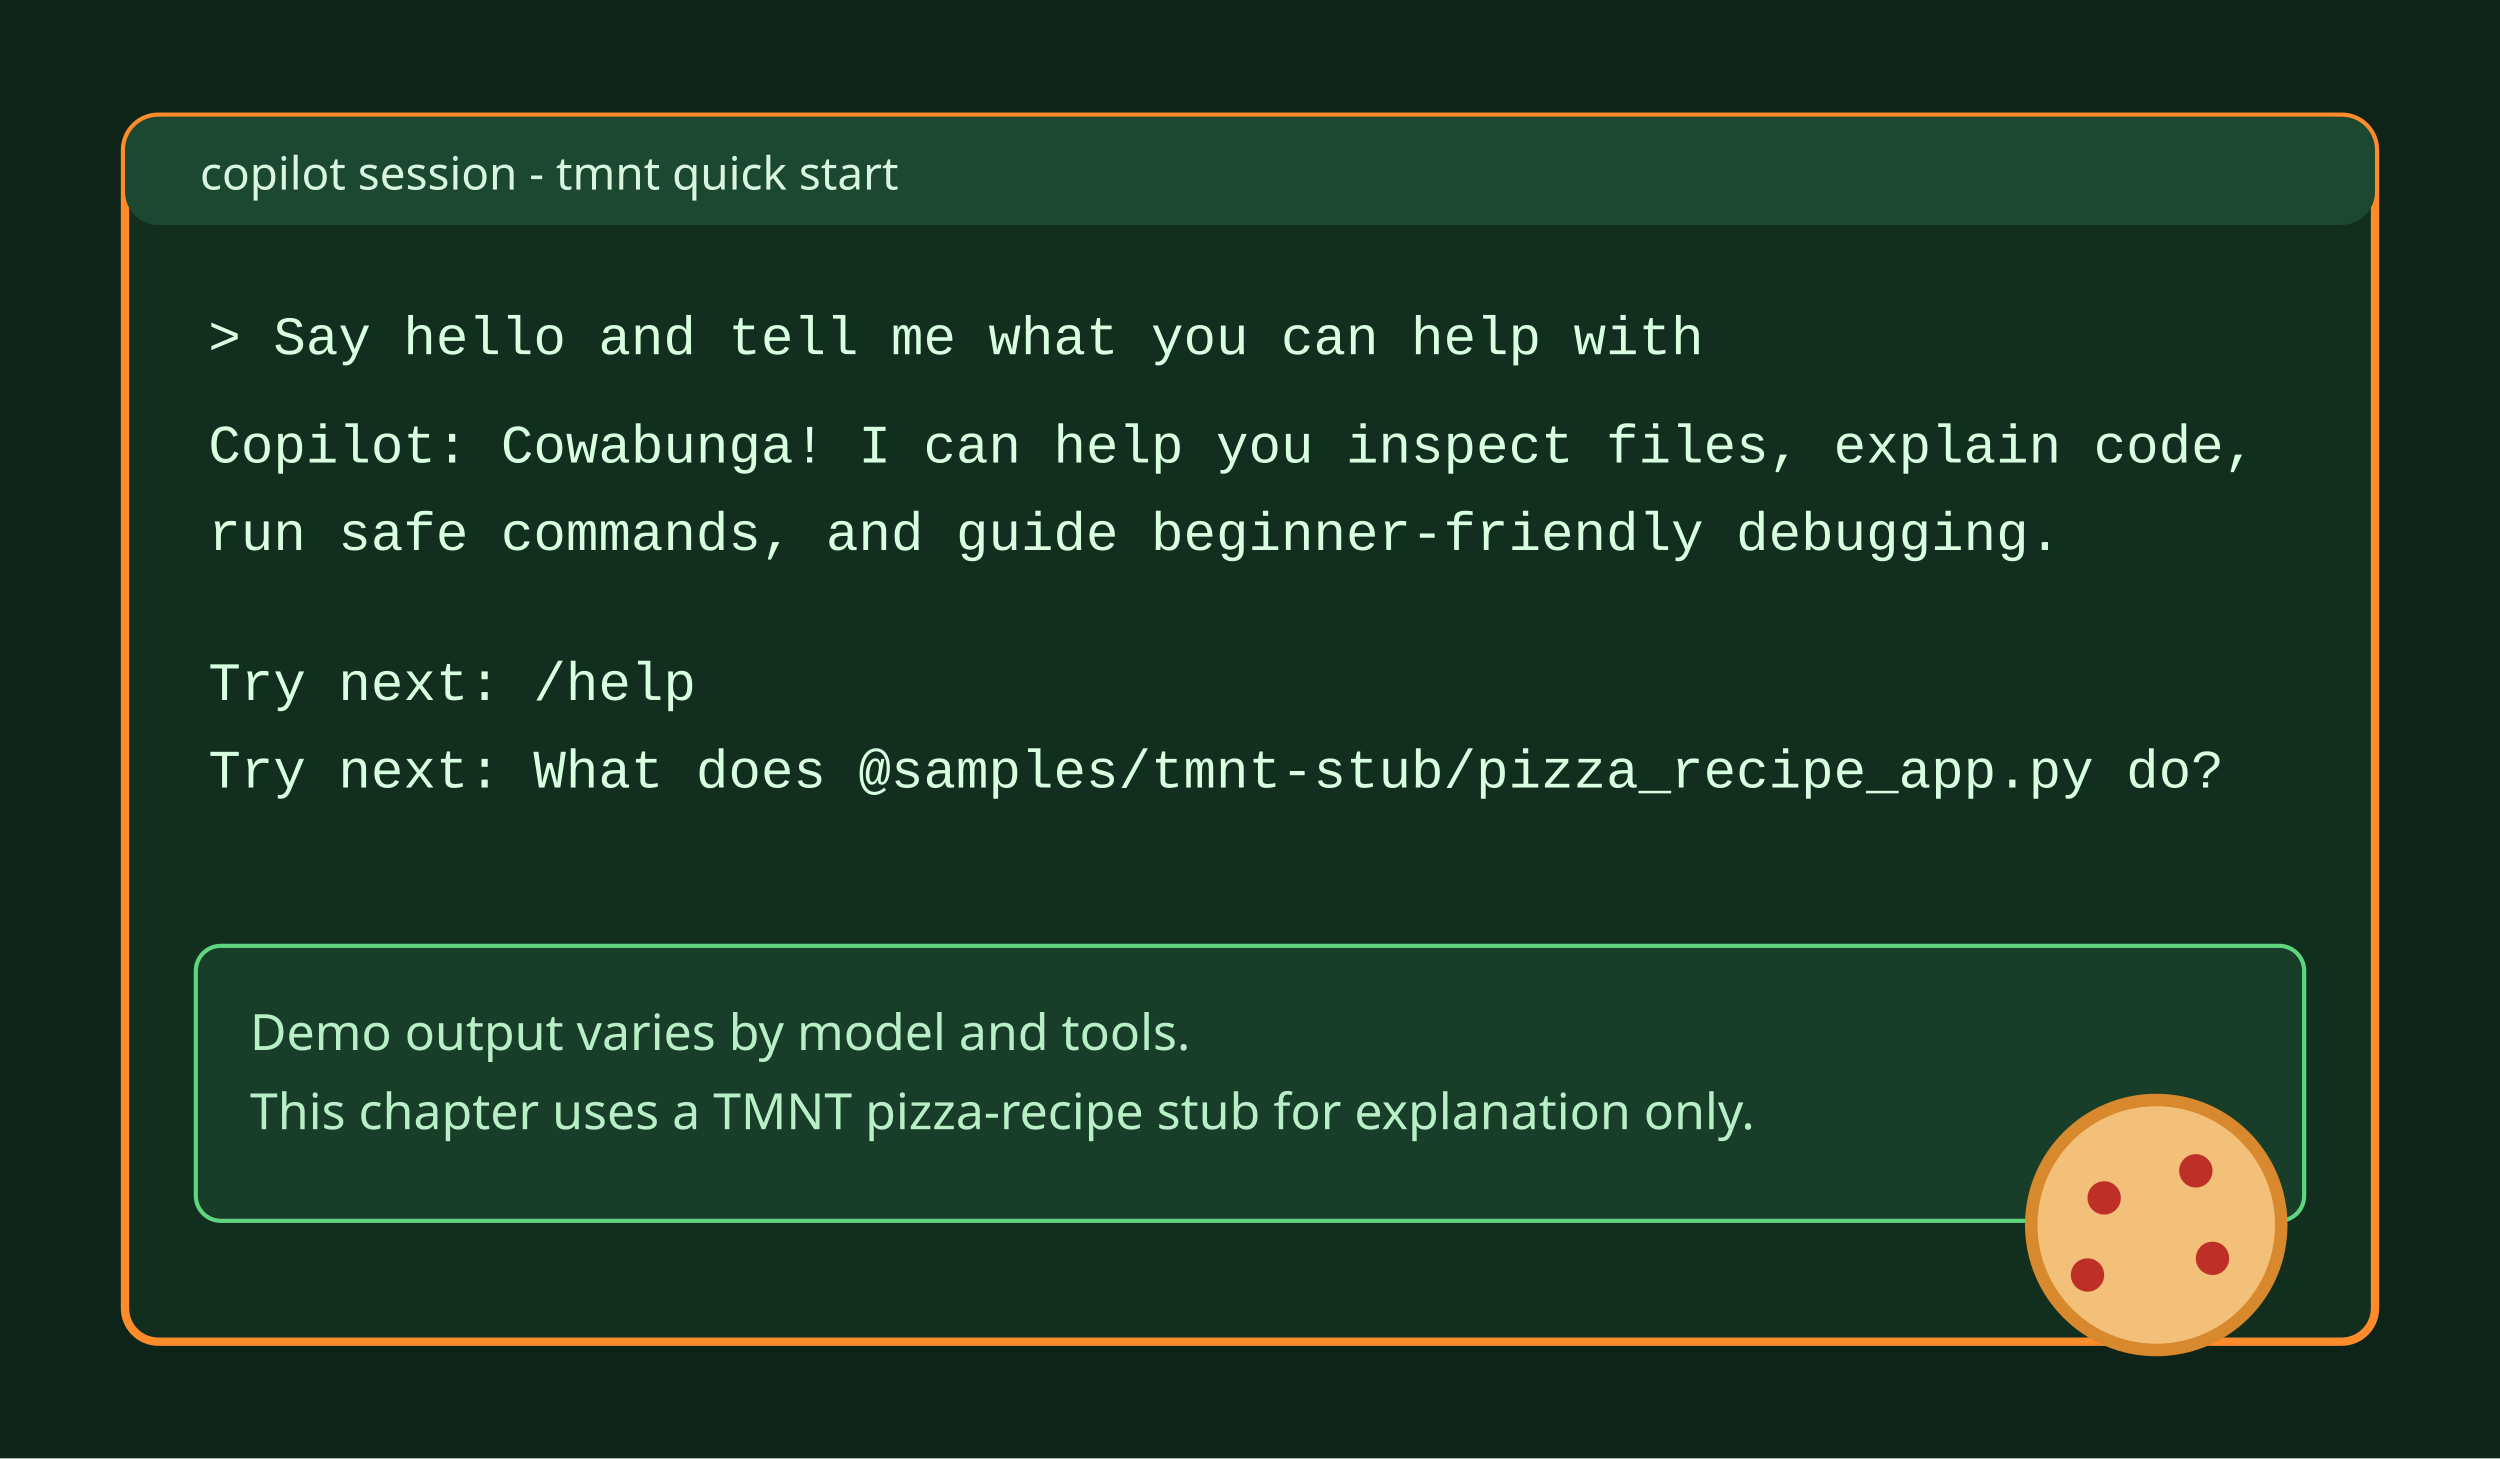
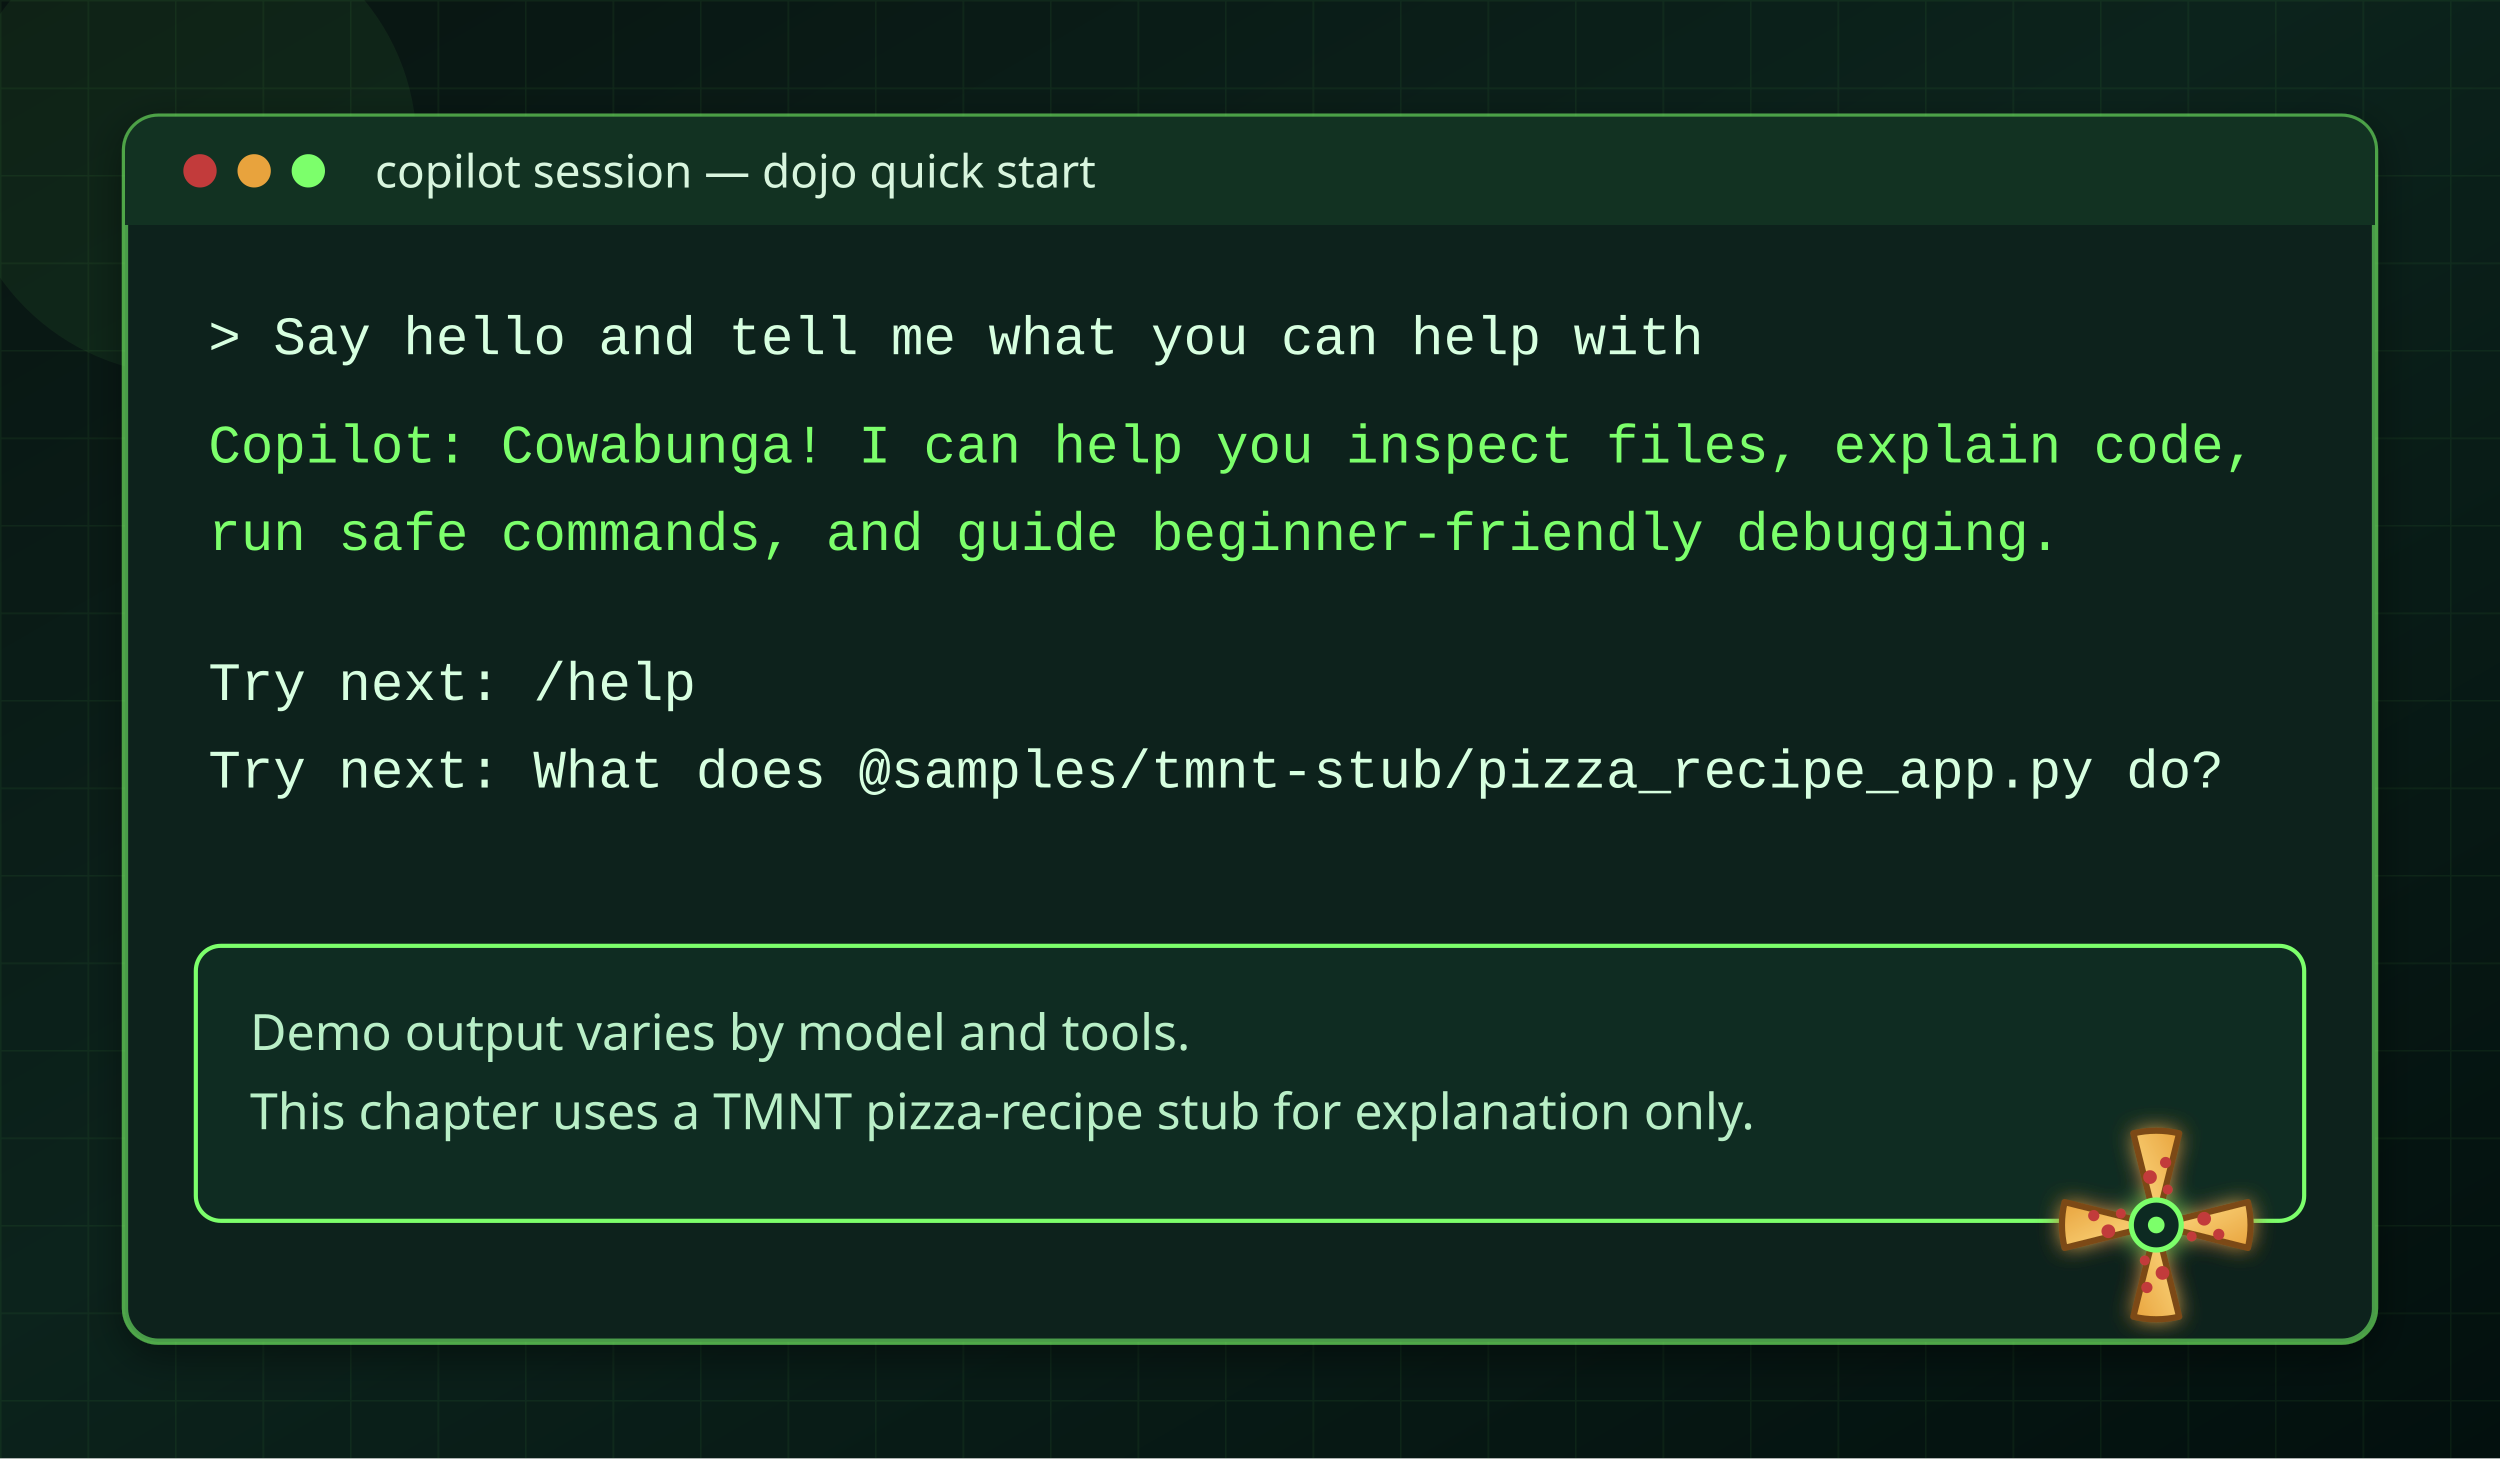
<svg xmlns="http://www.w3.org/2000/svg" width="1200" height="700" viewBox="0 0 1200 700" role="img" aria-labelledby="title desc">
-   <rect width="1200" height="700" fill="#0e2418" />
-   <rect x="60" y="56" width="1080" height="588" rx="16" fill="#112e1e" stroke="#ff8b2b" stroke-width="4" />
-   <rect x="60" y="56" width="1080" height="52" rx="16" fill="#1c4730" />
-   <text x="96" y="91" font-size="22" font-family="Verdana, Geneva, sans-serif" fill="#d8f5de">copilot session - tmnt quick start</text>
+   <defs>
+     <linearGradient id="bg" x1="0" y1="0" x2="1" y2="1">
+       <stop offset="0%" stop-color="#081411" />
+       <stop offset="45%" stop-color="#0c231c" />
+       <stop offset="100%" stop-color="#03100e" />
+     </linearGradient>
+     <linearGradient id="cheese" x1="0" y1="0" x2="1" y2="1">
+       <stop offset="0%" stop-color="#ffe08a" />
+       <stop offset="100%" stop-color="#e8a33d" />
+     </linearGradient>
+     <filter id="softShadow" x="-30%" y="-30%" width="160%" height="160%">
+       <feDropShadow dx="0" dy="6" stdDeviation="10" flood-color="#000" flood-opacity="0.45" />
+     </filter>
+     <filter id="neonGlow" x="-60%" y="-60%" width="220%" height="220%">
+       <feGaussianBlur stdDeviation="5" result="blur" />
+       <feMerge>
+         <feMergeNode in="blur" />
+         <feMergeNode in="SourceGraphic" />
+       </feMerge>
+     </filter>
+     <pattern id="grate" width="42" height="42" patternUnits="userSpaceOnUse">
+       <path d="M0 0 L42 0 M0 0 L0 42" stroke="#7cff6b" stroke-opacity="0.06" stroke-width="1.5" />
+     </pattern>
+     <g id="pizzaBlade">
+       <path d="M0,0 L44,-11 A48,48 0 0 1 44,11 Z" fill="url(#cheese)" stroke="#7c4a12" stroke-width="3" stroke-linejoin="round" />
+       <circle cx="23" cy="-3" r="3.3" fill="#c23b3b" />
+       <circle cx="30" cy="4.5" r="2.7" fill="#c23b3b" />
+       <circle cx="17" cy="5.5" r="2.4" fill="#c23b3b" />
+     </g>
+   </defs>
+   <rect width="1200" height="700" fill="url(#bg)" />
+   <rect width="1200" height="700" fill="url(#grate)" />
+   <circle cx="90" cy="70" r="110" fill="#7cff6b" opacity="0.06" />
+   <rect x="60" y="56" width="1080" height="588" rx="16" fill="#0c231c" stroke="#7cff6b" stroke-opacity="0.55" stroke-width="3" filter="url(#softShadow)" />
+   <rect x="60" y="56" width="1080" height="52" rx="16" fill="#123222" />
+   <rect x="60" y="88" width="1080" height="20" fill="#123222" />
+   <circle cx="96" cy="82" r="8" fill="#c23b3b" />
+   <circle cx="122" cy="82" r="8" fill="#e8a33d" />
+   <circle cx="148" cy="82" r="8" fill="#7cff6b" />
+   <text x="180" y="90" font-size="22" font-family="Verdana, Geneva, sans-serif" fill="#d8f5de">copilot session — dojo quick start</text>
  <g font-family="Courier New, monospace" font-size="26" fill="#d7ffe0">
    <text x="100" y="170">&gt; Say hello and tell me what you can help with</text>
-     <text x="100" y="222">Copilot: Cowabunga! I can help you inspect files, explain code,</text>
-     <text x="100" y="264">run safe commands, and guide beginner-friendly debugging.</text>
+     <text x="100" y="222" fill="#7cff6b">Copilot: Cowabunga! I can help you inspect files, explain code,</text>
+     <text x="100" y="264" fill="#7cff6b">run safe commands, and guide beginner-friendly debugging.</text>
    <text x="100" y="336">Try next: /help</text>
    <text x="100" y="378">Try next: What does @samples/tmnt-stub/pizza_recipe_app.py do?</text>
  </g>
-   <rect x="94" y="454" width="1012" height="132" rx="12" fill="#183d28" stroke="#5fd67e" stroke-width="2" />
+   <rect x="94" y="454" width="1012" height="132" rx="12" fill="#0f2c22" stroke="#7cff6b" stroke-width="2" />
  <text x="120" y="504" font-size="24" font-family="Verdana, Geneva, sans-serif" fill="#b9efc7">Demo output varies by model and tools.</text>
  <text x="120" y="542" font-size="24" font-family="Verdana, Geneva, sans-serif" fill="#b9efc7">This chapter uses a TMNT pizza-recipe stub for explanation only.</text>
-   <circle cx="1035" cy="588" r="60" fill="#f2c078" stroke="#d8892d" stroke-width="6" />
-   <circle cx="1010" cy="575" r="8" fill="#be2f27" />
-   <circle cx="1054" cy="562" r="8" fill="#be2f27" />
-   <circle cx="1062" cy="604" r="8" fill="#be2f27" />
-   <circle cx="1002" cy="612" r="8" fill="#be2f27" />
+   <g filter="url(#neonGlow)" transform="translate(1035 588)">
+     <use href="#pizzaBlade" transform="rotate(0)" />
+     <use href="#pizzaBlade" transform="rotate(90)" />
+     <use href="#pizzaBlade" transform="rotate(180)" />
+     <use href="#pizzaBlade" transform="rotate(270)" />
+     <circle r="12" fill="#0f2c22" stroke="#7cff6b" stroke-width="2.5" />
+     <circle r="4" fill="#7cff6b" />
+   </g>
</svg>
